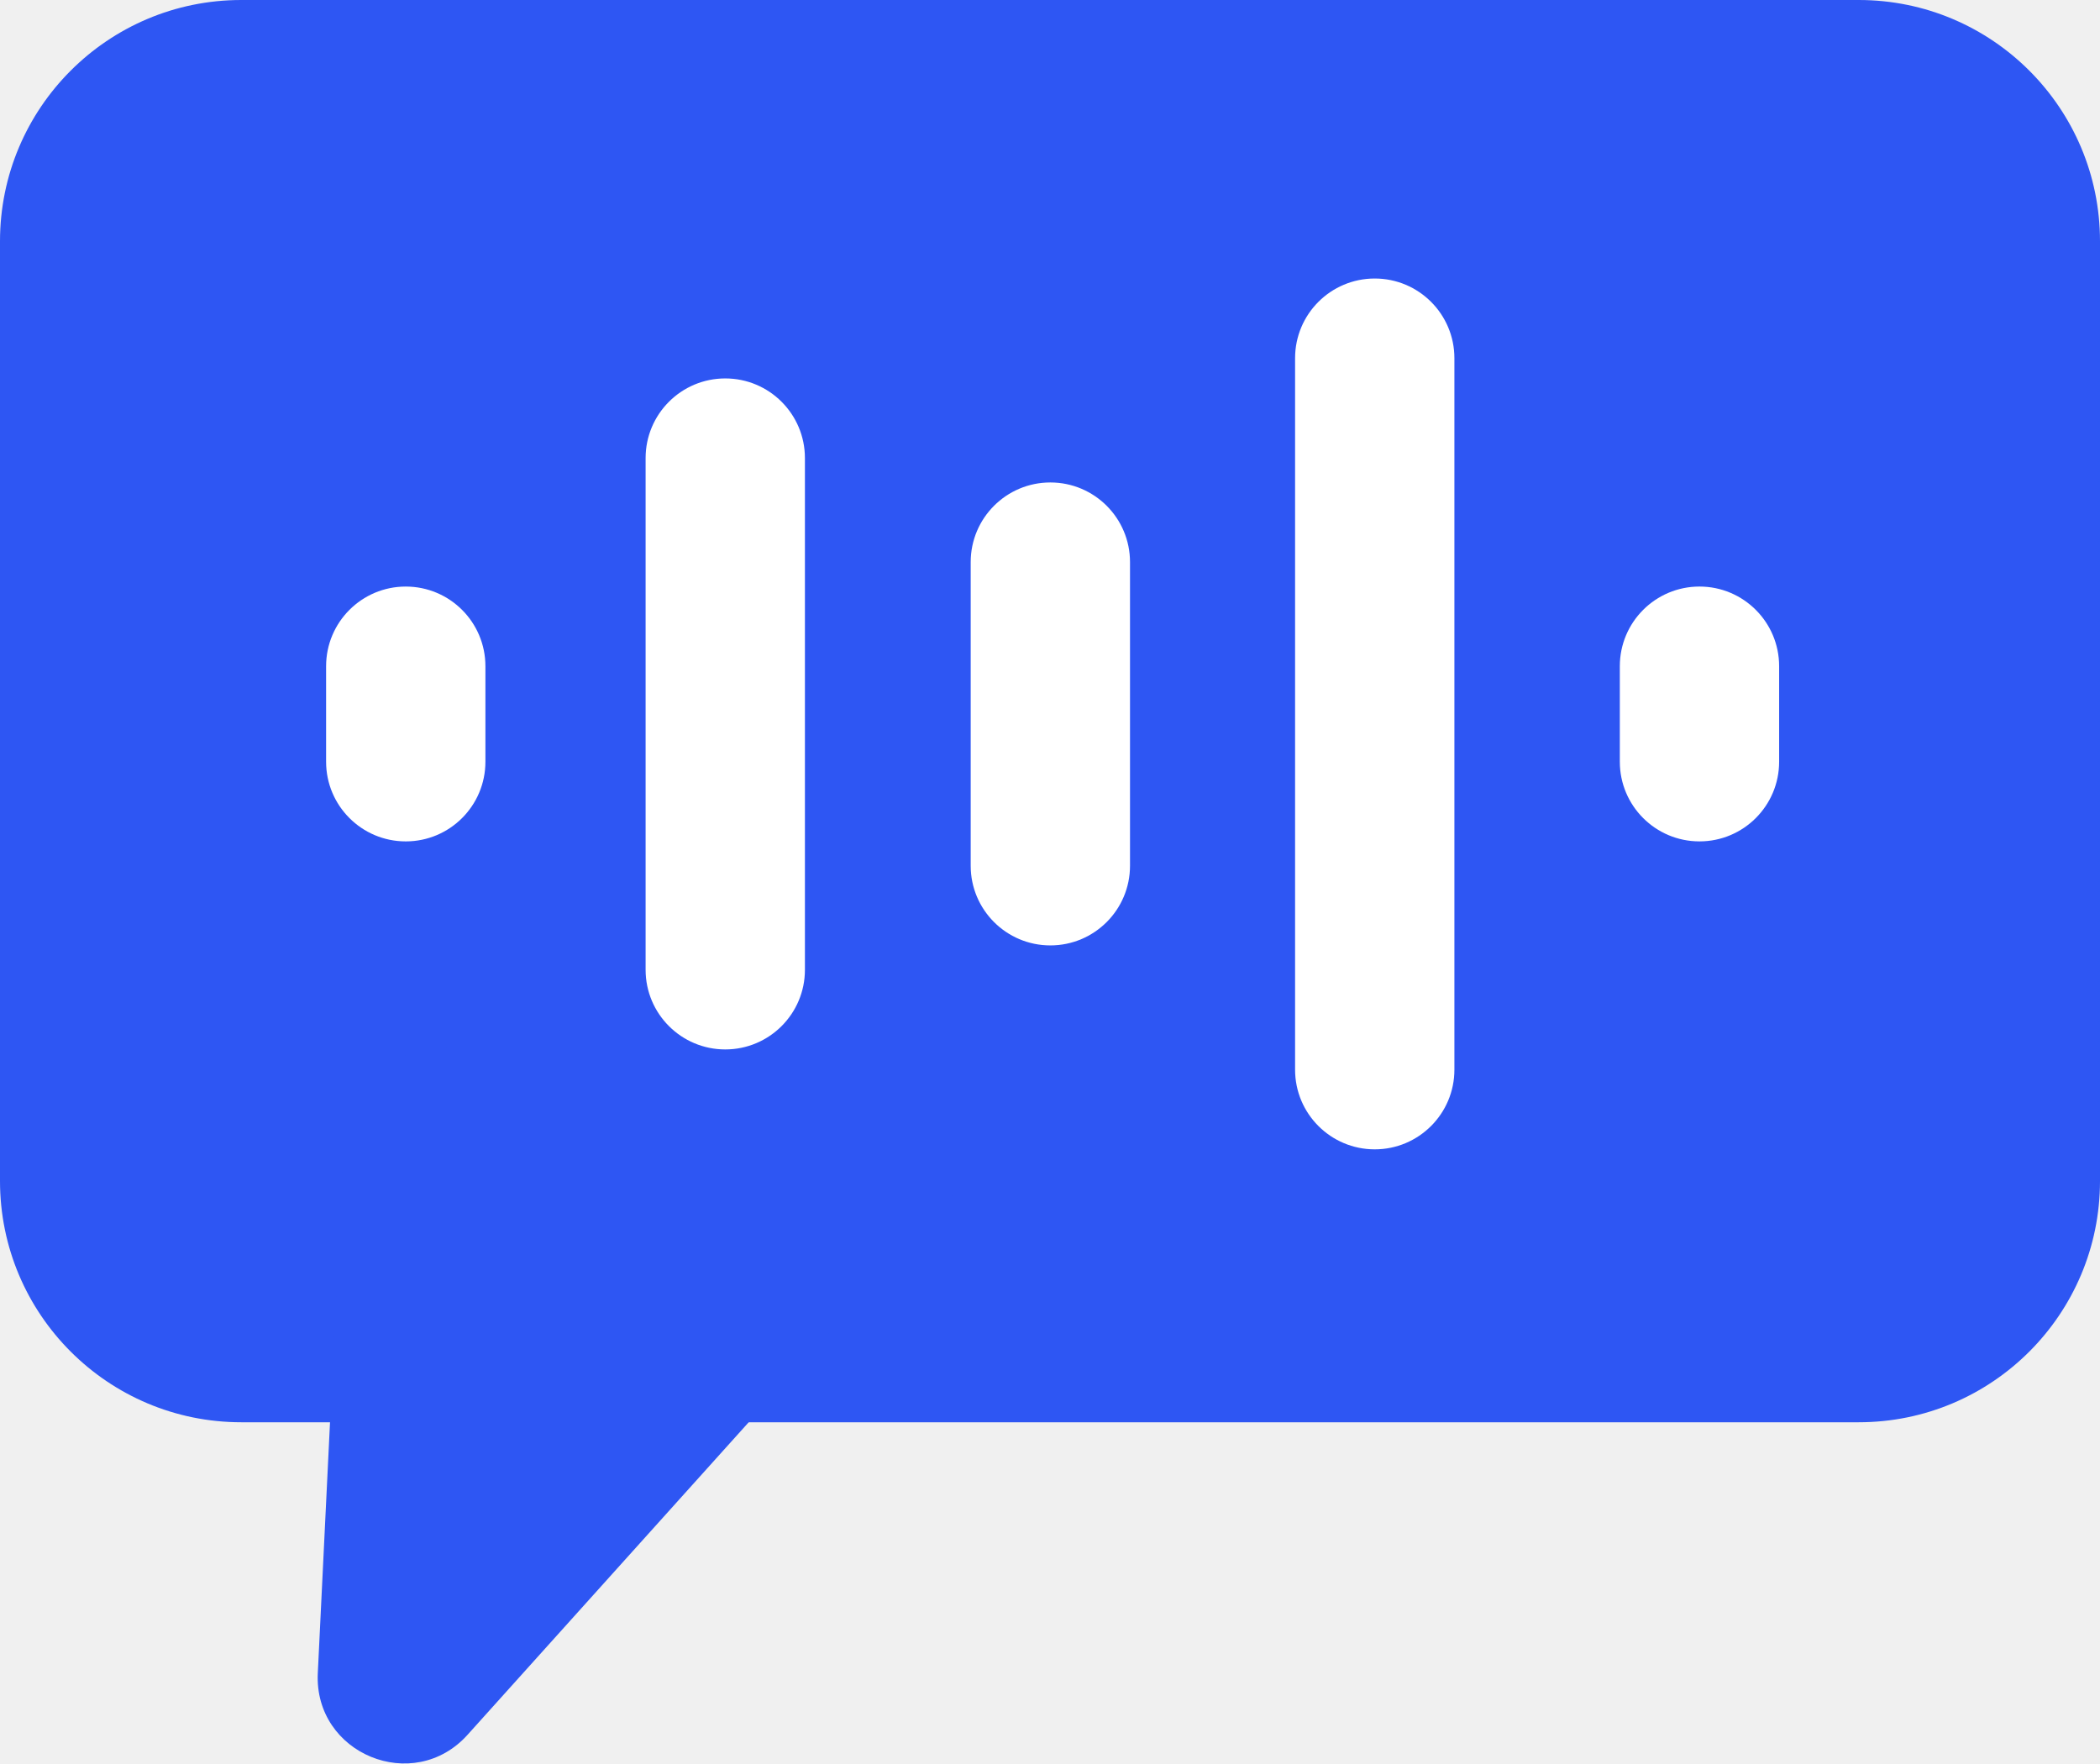
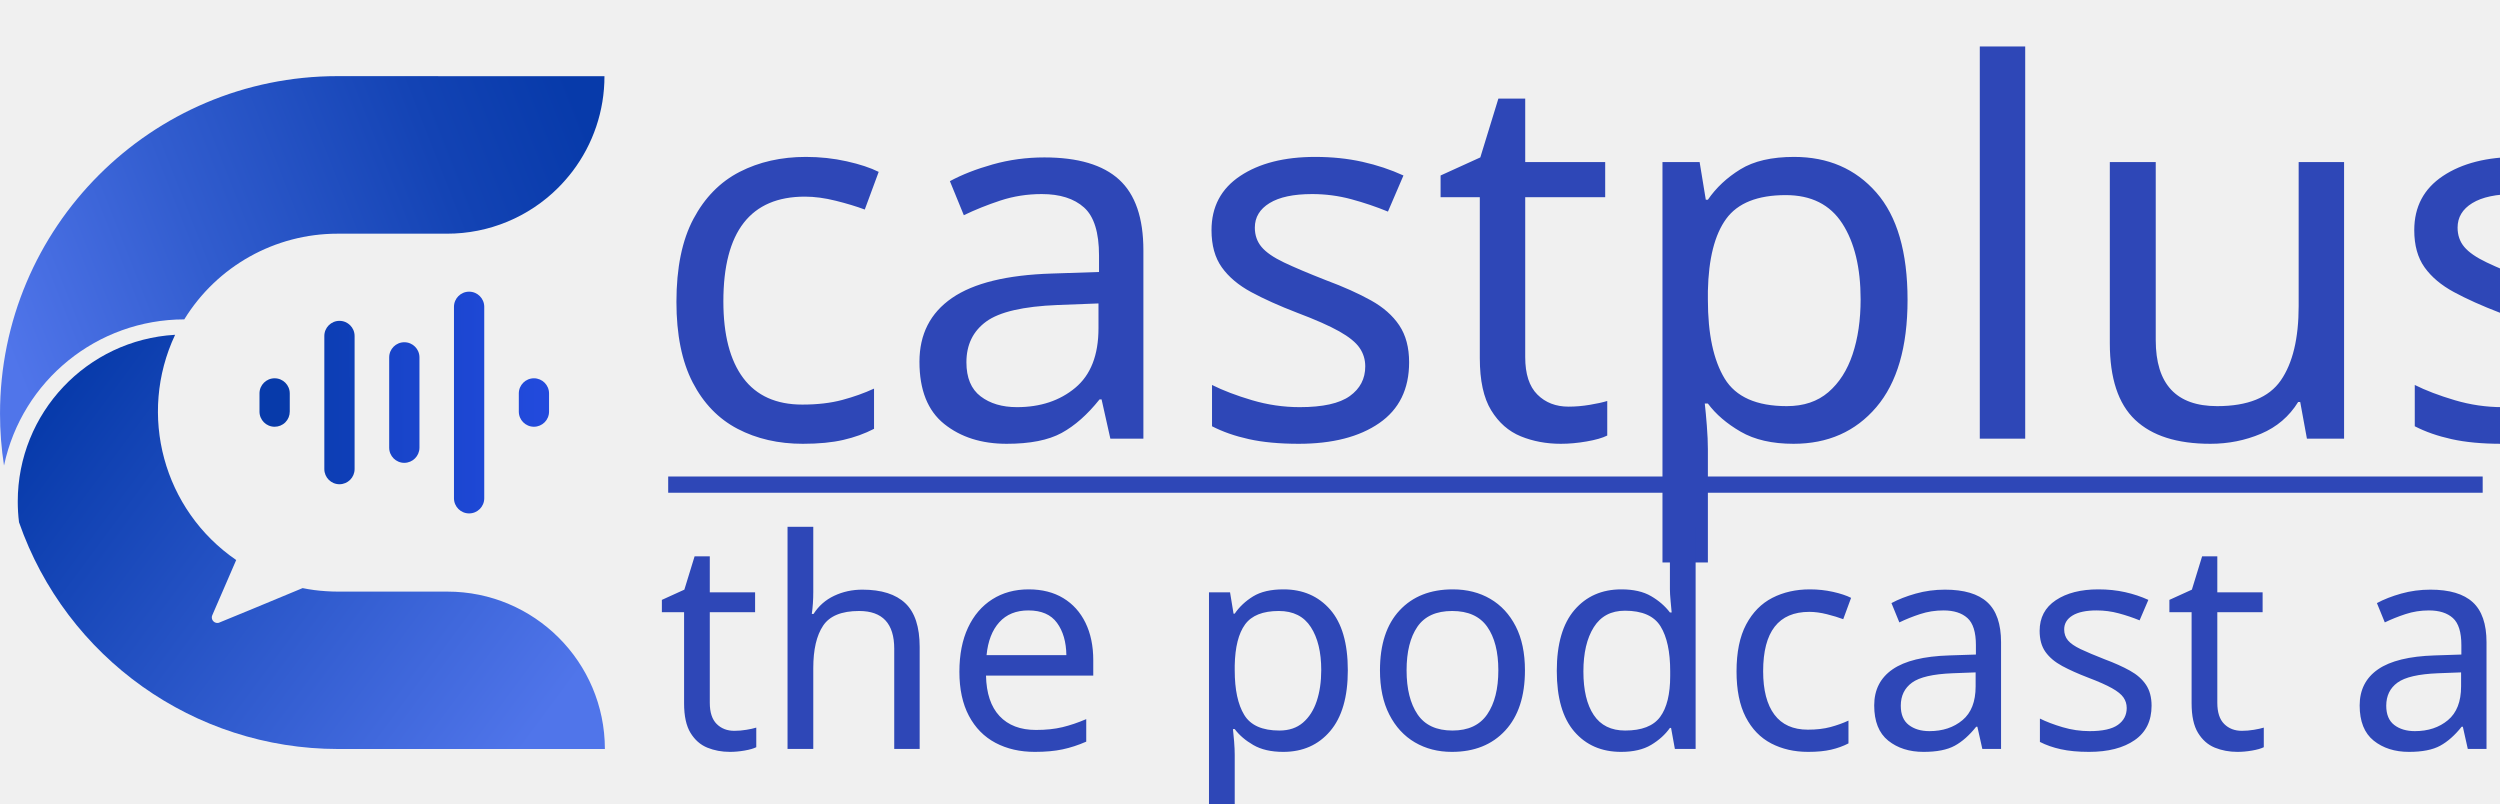
- <svg xmlns="http://www.w3.org/2000/svg" id="Layer_1" data-name="Layer 1" viewBox="0 0 3000 2519.25">
+ <svg xmlns="http://www.w3.org/2000/svg" xmlns:xlink="http://www.w3.org/1999/xlink" id="Layer_1" data-name="Layer 1" viewBox="0 0 1385.71 445.5">
  <defs>
-     <style>.cls-1{fill:#2e56f3;}.cls-2{fill:#fff;}</style>
+     <style>.cls-1{font-size:286px;}.cls-1,.cls-3{fill:#2e47b7;font-family:Barcelona-2013-By-HD, "Barcelona 2013 By HD";}.cls-2,.cls-5{fill:none;}.cls-2{stroke:#2e47b7;stroke-miterlimit:10;stroke-width:9px;}.cls-3{font-size:162px;}.cls-4{fill:url(#linear-gradient);}.cls-6{fill:url(#linear-gradient-2);}.cls-7{fill:url(#linear-gradient-3);}.cls-8{fill:url(#linear-gradient-4);}.cls-9{fill:url(#linear-gradient-5);}.cls-10{fill:url(#linear-gradient-6);}.cls-11{fill:url(#linear-gradient-7);}</style>
+     <linearGradient id="linear-gradient" x1="333.6" y1="591.71" x2="71.77" y2="785.7" gradientTransform="matrix(1, 0, 0, -1, 0, 1502)" gradientUnits="userSpaceOnUse">
+       <stop offset="0" stop-color="#5075ea" />
+       <stop offset="1" stop-color="#073aaa" />
+     </linearGradient>
+     <linearGradient id="linear-gradient-2" x1="50.96" y1="837.79" x2="395.11" y2="973.2" gradientTransform="matrix(1, 0, 0, -1, 0, 1502)" gradientUnits="userSpaceOnUse">
+       <stop offset="0" stop-color="#5075ea" />
+       <stop offset="0.32" stop-color="#325dcf" />
+       <stop offset="0.71" stop-color="#1343b4" />
+       <stop offset="0.93" stop-color="#073aaa" />
+     </linearGradient>
+     <linearGradient id="linear-gradient-3" x1="411.72" y1="796.15" x2="86.88" y2="794.92" gradientTransform="matrix(1, 0, 0, -1, 0, 1502)" gradientUnits="userSpaceOnUse">
+       <stop offset="0" stop-color="#5075ea" />
+       <stop offset="0.03" stop-color="#466de2" />
+       <stop offset="0.12" stop-color="#2b57c9" />
+       <stop offset="0.21" stop-color="#1747b8" />
+       <stop offset="0.3" stop-color="#0b3dad" />
+       <stop offset="0.39" stop-color="#073aaa" />
+       <stop offset="0.89" stop-color="#073aaa" />
+       <stop offset="0.92" stop-color="#073aaa" />
+     </linearGradient>
+     <linearGradient id="linear-gradient-4" x1="411.12" y1="796" x2="86.27" y2="794.76" gradientTransform="matrix(1, 0, 0, -1, 0, 1502)" gradientUnits="userSpaceOnUse">
+       <stop offset="0" stop-color="#2a4feb" />
+       <stop offset="0.08" stop-color="#254ce2" />
+       <stop offset="0.49" stop-color="#0f3fb9" />
+       <stop offset="0.69" stop-color="#073aaa" />
+       <stop offset="0.7" stop-color="#073aaa" />
+     </linearGradient>
+     <linearGradient id="linear-gradient-5" x1="411.12" y1="795.86" x2="86.28" y2="794.63" gradientTransform="matrix(1, 0, 0, -1, 0, 1502)" gradientUnits="userSpaceOnUse">
+       <stop offset="0" stop-color="#2a4feb" />
+       <stop offset="0.11" stop-color="#254ce2" />
+       <stop offset="0.65" stop-color="#0f3fb9" />
+       <stop offset="0.93" stop-color="#073aaa" />
+       <stop offset="1" stop-color="#073aaa" />
+     </linearGradient>
+     <linearGradient id="linear-gradient-6" x1="411.12" y1="795.72" x2="86.28" y2="794.49" xlink:href="#linear-gradient-5" />
+     <linearGradient id="linear-gradient-7" x1="411.12" y1="795.6" x2="86.28" y2="794.37" gradientTransform="matrix(1, 0, 0, -1, 0, 1502)" gradientUnits="userSpaceOnUse">
+       <stop offset="0" stop-color="#2a4feb" />
+       <stop offset="0.11" stop-color="#254ce2" />
+       <stop offset="0.65" stop-color="#0f3fb9" />
+       <stop offset="0.93" stop-color="#073aaa" />
+     </linearGradient>
  </defs>
-   <rect class="cls-1" width="3000" height="2031.8" rx="344.67" />
-   <path class="cls-1" d="M491.55,1960.21,454,2731.08c-5.63,115.38,136.68,174,213.93,88.11l800.21-889.54c77.25-85.88,4-221.22-110.17-203.45l-762.6,118.67A122.79,122.79,0,0,0,491.55,1960.21Z" transform="translate(0 -340.91)" />
-   <rect class="cls-2" x="465.86" y="837.94" width="227.59" height="364.05" rx="113.79" />
-   <rect class="cls-2" x="922.3" y="540.62" width="227.59" height="958.57" rx="113.79" />
-   <rect class="cls-2" x="1386.71" y="689.22" width="227.59" height="661.36" rx="113.79" />
-   <rect class="cls-2" x="1850.12" y="397.88" width="227.59" height="1244.04" rx="113.79" />
-   <rect class="cls-2" x="2314.03" y="837.93" width="227.59" height="364.05" rx="113.79" />
+   <text class="cls-1" transform="translate(359.2 243.13)">castplus</text>
+   <line class="cls-2" x1="370.37" y1="268.62" x2="1376.11" y2="268.62" />
+   <text class="cls-3" transform="translate(364.27 415.13)">the podcast app</text>
+   <path class="cls-4" d="M386.92,898.69H239A187.3,187.3,0,0,1,62.21,773a94.45,94.45,0,0,1-.7-11.47,92.57,92.57,0,0,1,87.22-92.43,99.81,99.81,0,0,0,33.86,124.84L177.37,806l-7.94,18.32v0l-.18.43a2.8,2.8,0,0,0-.18,1,3.09,3.09,0,0,0,3.08,3.08,3.46,3.46,0,0,0,.78-.09l.78-.33L192,820.89l25.5-10.59.15-.06h0l1.72-.72s.06,0,.09,0a91.85,91.85,0,0,0,12.83,1.69c2.23.15,4.5.24,6.76.24h60.6a87.29,87.29,0,0,1,87.3,87.24Z" transform="translate(-51.67 -483.53)" />
+   <line class="cls-5" x1="123.64" y1="344.84" x2="122.82" y2="345.18" />
+   <path class="cls-6" d="M386.71,525.78A87,87,0,0,1,369,578.5a93.51,93.51,0,0,1-7.85,9,87,87,0,0,1-61.74,25.56h-60.6a99.71,99.71,0,0,0-85,47.5,102.24,102.24,0,0,0-99.92,81,187.4,187.4,0,0,1-2.21-28.72c0-103.33,83.78-187.11,187.11-187.11Z" transform="translate(-51.67 -483.53)" />
+   <line class="cls-5" x1="119.32" y1="340.77" x2="119.14" y2="341.19" />
+   <line class="cls-5" x1="123.64" y1="344.84" x2="122.82" y2="345.18" />
+   <path class="cls-7" d="M203.89,720.07h0a8.39,8.39,0,0,1-8.39-8.39V701.6a8.39,8.39,0,0,1,8.39-8.39h0a8.39,8.39,0,0,1,8.39,8.39v10.08A8.37,8.37,0,0,1,203.89,720.07Z" transform="translate(-51.67 -483.53)" />
+   <path class="cls-8" d="M239.83,751.94h0a8.4,8.4,0,0,1-8.39-8.39V669.76a8.39,8.39,0,0,1,8.39-8.39h0a8.39,8.39,0,0,1,8.39,8.39v73.79A8.41,8.41,0,0,1,239.83,751.94Z" transform="translate(-51.67 -483.53)" />
+   <path class="cls-9" d="M275.78,740.08h0a8.39,8.39,0,0,1-8.39-8.39V681.62a8.39,8.39,0,0,1,8.39-8.39h0a8.39,8.39,0,0,1,8.39,8.39v50.07A8.44,8.44,0,0,1,275.78,740.08Z" transform="translate(-51.67 -483.53)" />
+   <path class="cls-10" d="M311.69,768.11h0a8.39,8.39,0,0,1-8.39-8.39V653.59a8.39,8.39,0,0,1,8.39-8.39h0a8.39,8.39,0,0,1,8.39,8.39V759.72A8.39,8.39,0,0,1,311.69,768.11Z" transform="translate(-51.67 -483.53)" />
+   <path class="cls-11" d="M347.63,720.07h0a8.39,8.39,0,0,1-8.39-8.39V701.6a8.39,8.39,0,0,1,8.39-8.39h0A8.39,8.39,0,0,1,356,701.6v10.08A8.39,8.39,0,0,1,347.63,720.07Z" transform="translate(-51.67 -483.53)" />
</svg>
